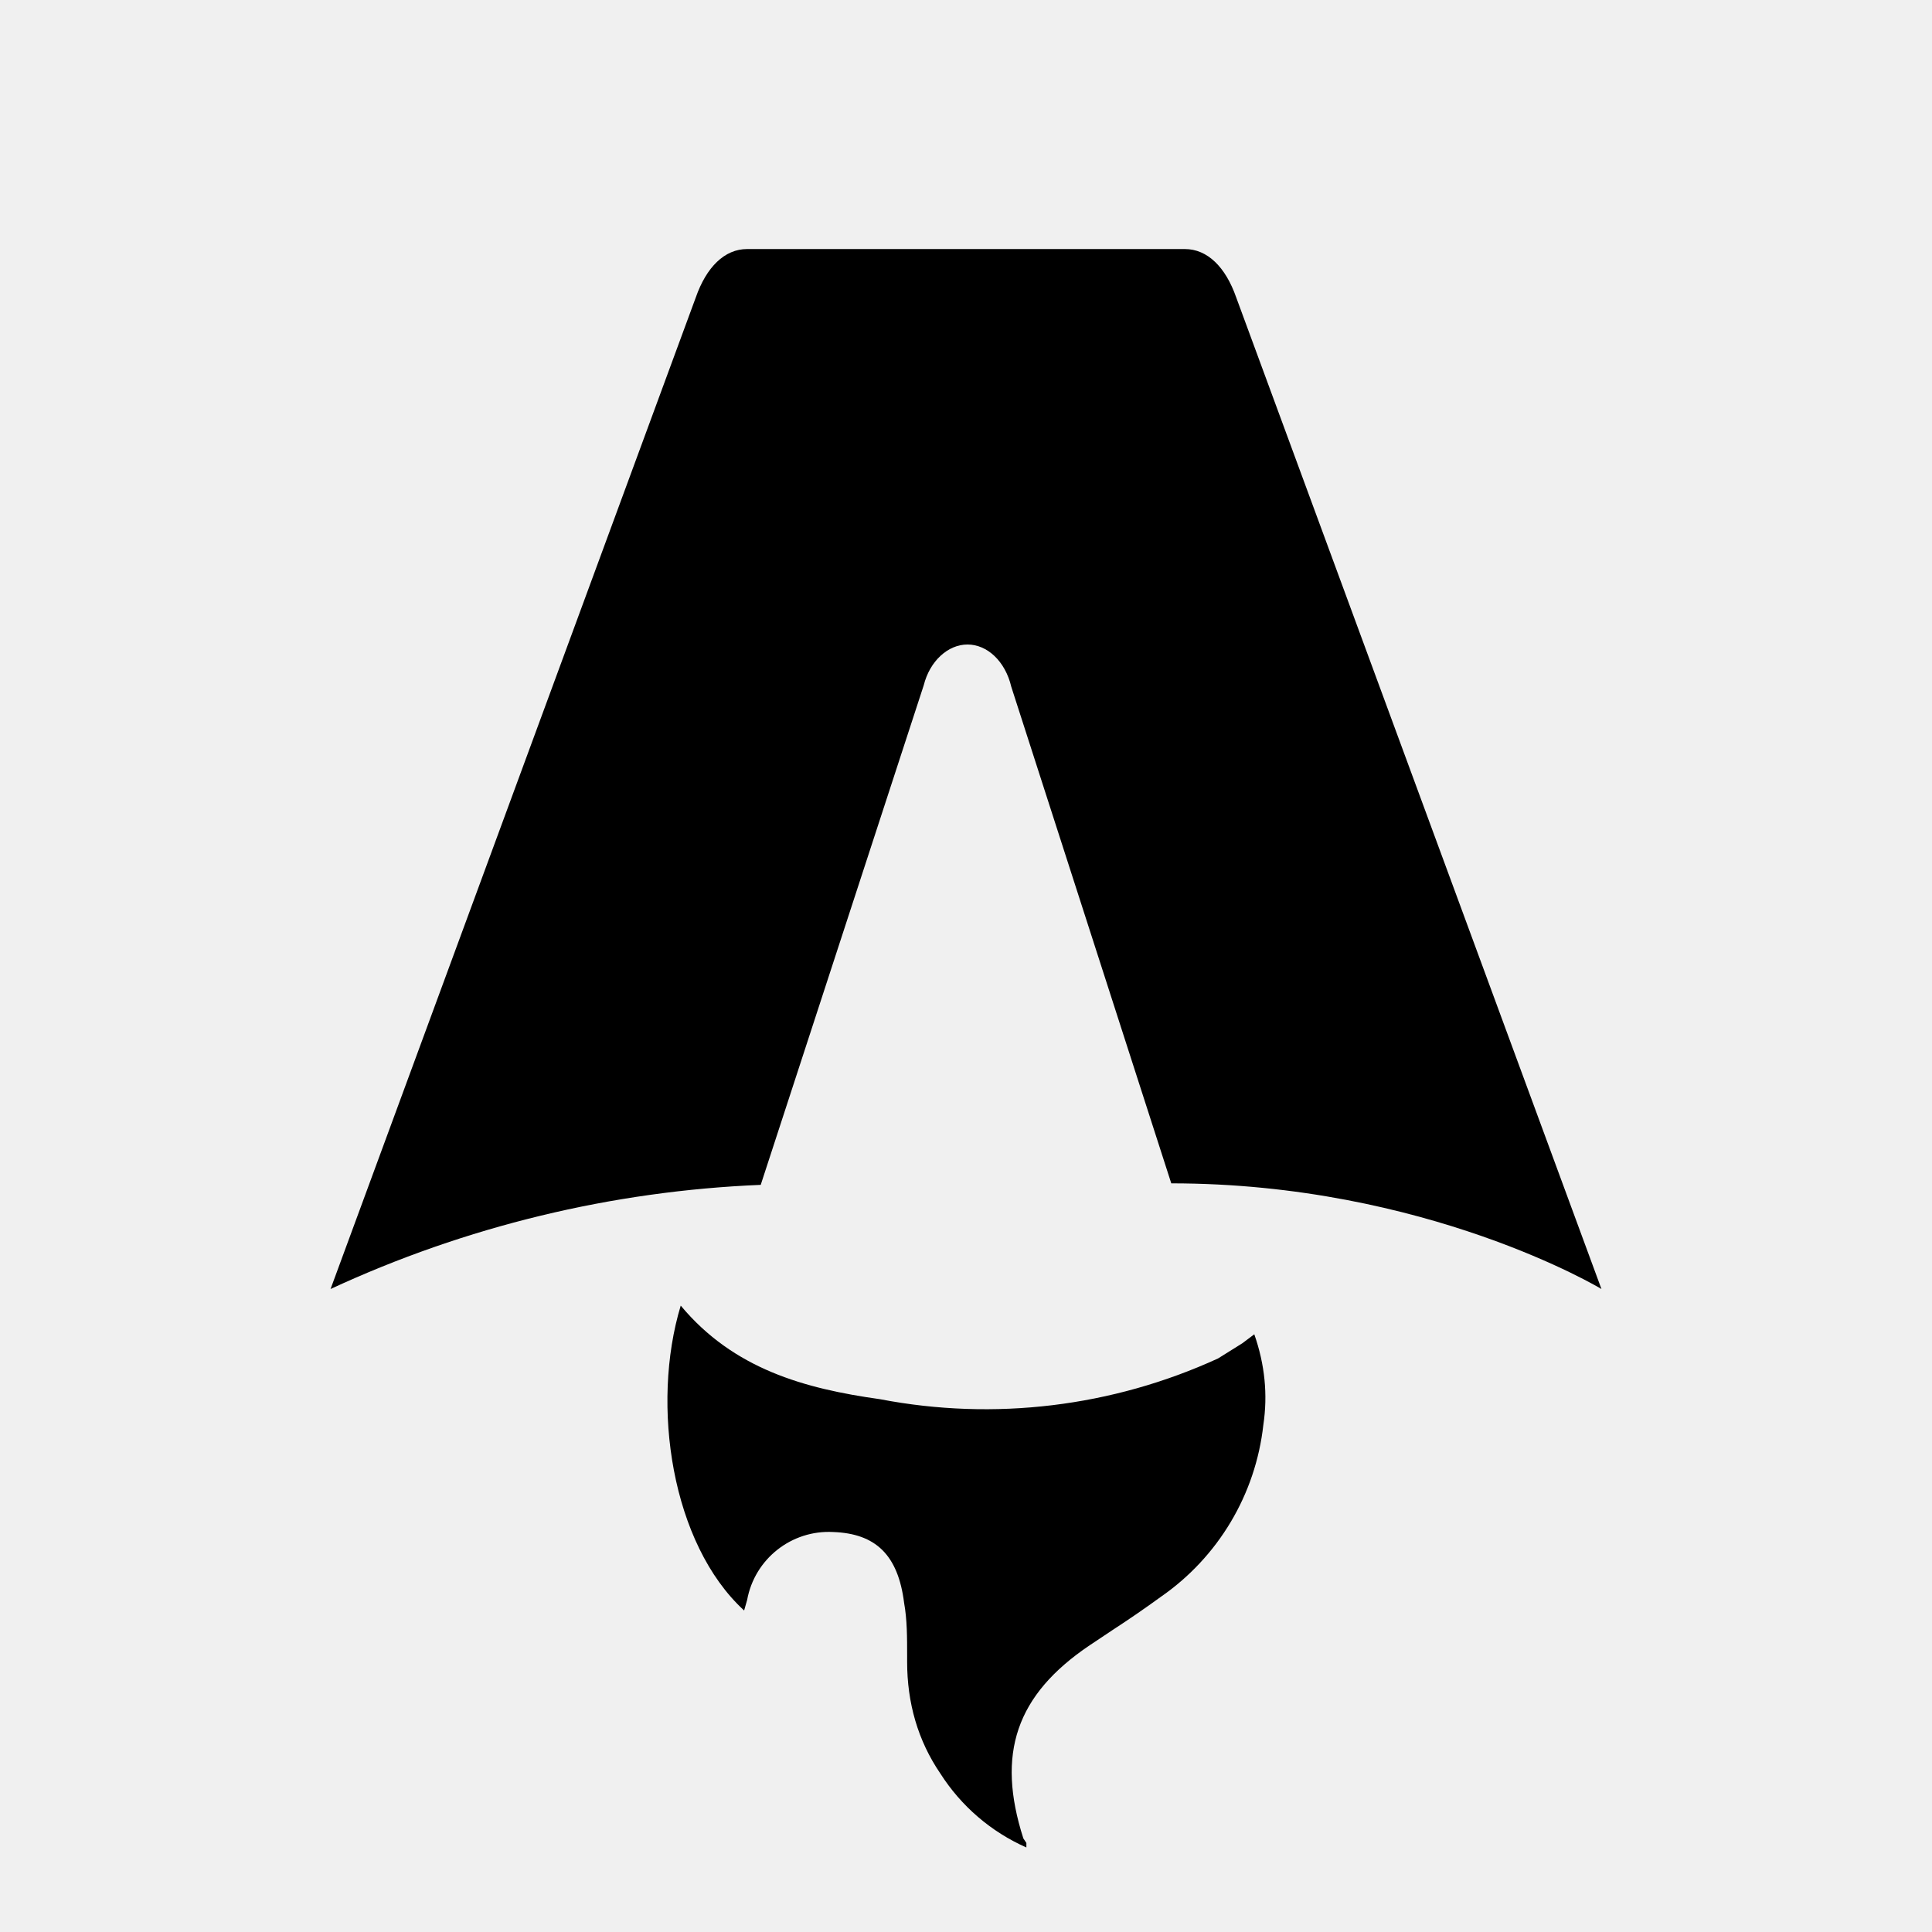
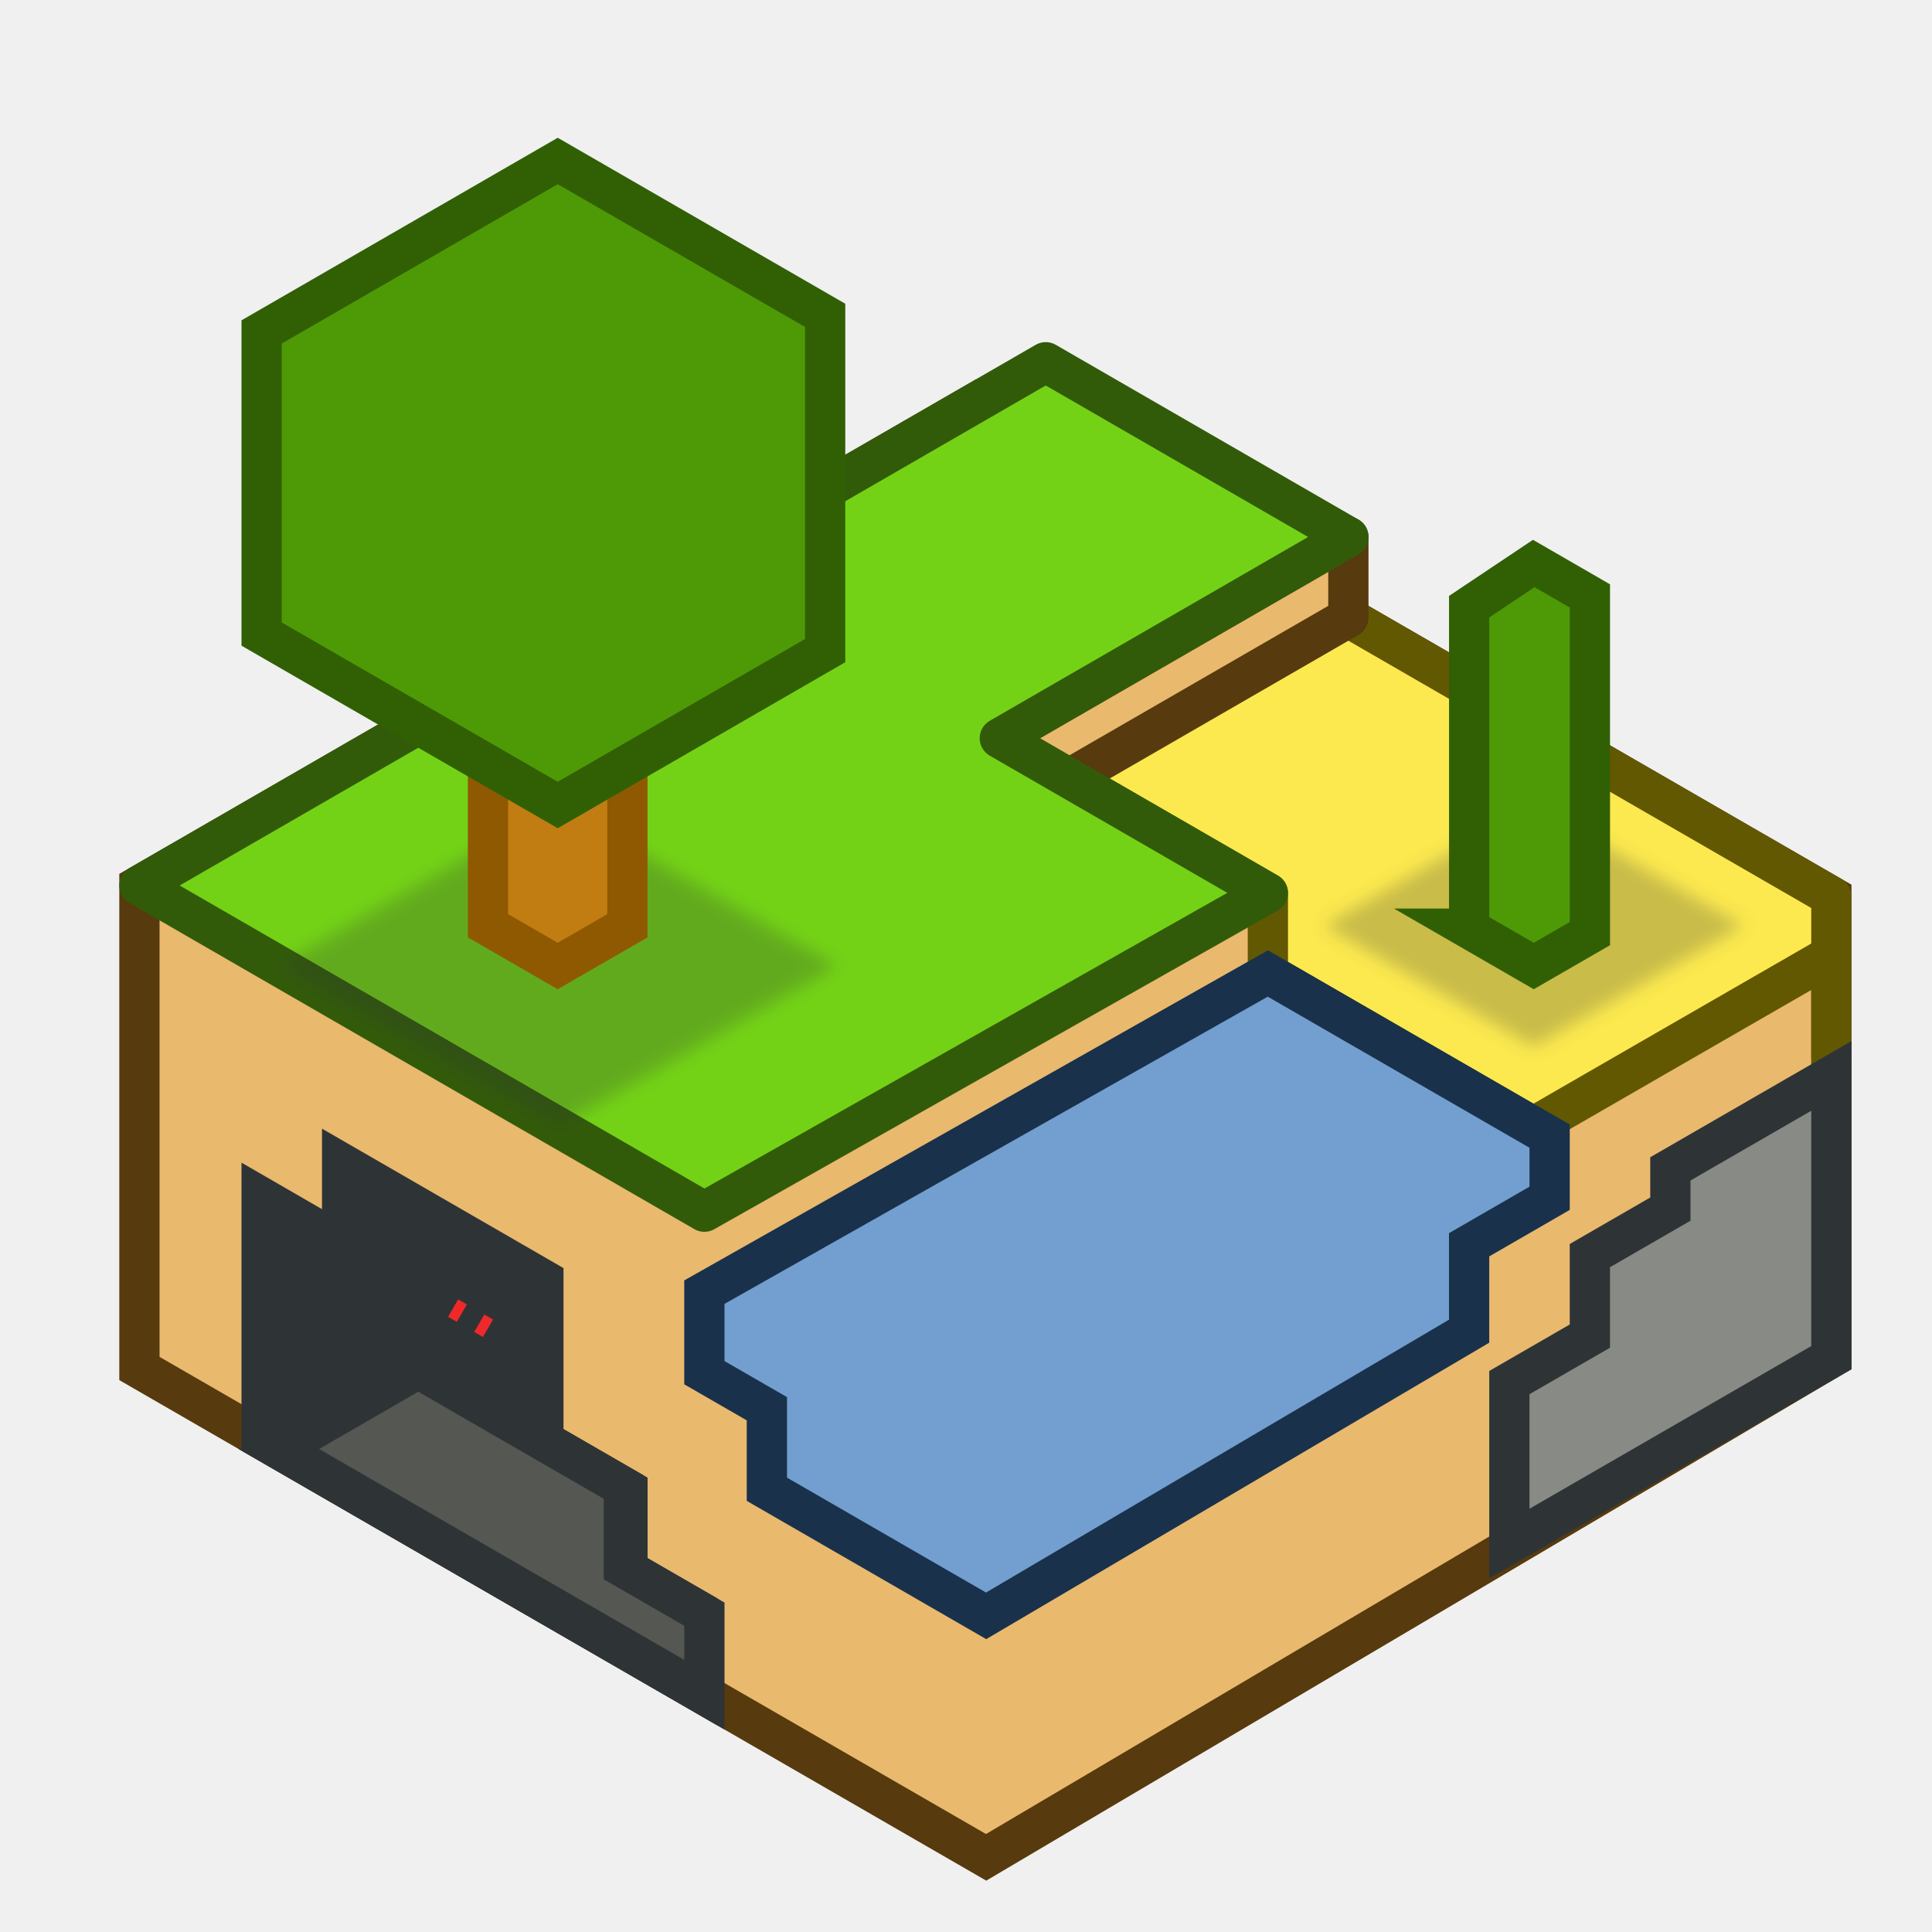
- <svg xmlns="http://www.w3.org/2000/svg" fill="none" viewBox="0 0 128 128">
-   <path d="M50.4 78.5a75.1 75.1 0 0 0-28.5 6.9l24.2-65.7c.7-2 1.9-3.2 3.4-3.2h29c1.5 0 2.7 1.2 3.4 3.2l24.2 65.7s-11.6-7-28.5-7L67 45.5c-.4-1.7-1.6-2.8-2.9-2.8-1.3 0-2.5 1.1-2.9 2.7L50.4 78.5Zm-1.1 28.2Zm-4.2-20.2c-2 6.6-.6 15.8 4.2 20.2a17.5 17.5 0 0 1 .2-.7 5.5 5.5 0 0 1 5.7-4.5c2.8.1 4.3 1.5 4.7 4.7.2 1.1.2 2.3.2 3.5v.4c0 2.7.7 5.2 2.2 7.4a13 13 0 0 0 5.7 4.9v-.3l-.2-.3c-1.8-5.6-.5-9.5 4.4-12.8l1.5-1a73 73 0 0 0 3.2-2.2 16 16 0 0 0 6.8-11.4c.3-2 .1-4-.6-6l-.8.6-1.6 1a37 37 0 0 1-22.4 2.7c-5-.7-9.7-2-13.2-6.2Z" />
-   <style>
-         path { fill: #000; }
-         @media (prefers-color-scheme: dark) {
-             path { fill: #FFF; }
-         }
-     </style>
+ <svg xmlns="http://www.w3.org/2000/svg" width="48px" height="48px" viewBox="0 0 48 48" id="svg2856" version="1.1">
+   <defs id="defs2858">
+     <filter id="filter3864">
+       <feGaussianBlur stdDeviation="0.205" id="feGaussianBlur3866" />
+     </filter>
+   </defs>
+   <g id="layer1">
+     <path style="fill:#e9b96e;fill-opacity:1;stroke:#573a0d;stroke-width:1;stroke-linecap:square;stroke-linejoin:miter;stroke-miterlimit:4;stroke-opacity:1;stroke-dasharray:none;stroke-dashoffset:0" d="M 6.1513775e-7,16 3.2110204e-7,28 21.036,40.145 l 21,-12.415 0,-11.461 L 20.785,4 6.1513775e-7,16 z" id="path3047" transform="translate(3.464101,6)" />
+     <path style="fill:#2e3436;fill-opacity:1;stroke:#2e3436;stroke-width:1;stroke-linecap:round;stroke-linejoin:miter;stroke-miterlimit:4;stroke-opacity:1;stroke-dasharray:none;stroke-dashoffset:0" d="m 8.5,30.907 -2,-1.155 0,6 L 17.321,42 l 0,-2 -1.732,-1 0,-2 L 13.5,35.794 l 0,-4 -5,-2.887 0,2 z" id="path3831" />
+     <path style="opacity:1;fill:#555753;fill-opacity:1;stroke:#2e3436;stroke-linejoin:miter" d="m 6.928,36 3.464,-2 3.464,2 1.644,0.949 0,2 2,1.155 0,2 L 6.928,36 z" id="path3870" />
+     <path style="fill:#fce94f;fill-opacity:1;stroke:#625802;stroke-width:1;stroke-linecap:round;stroke-linejoin:round;stroke-miterlimit:4;stroke-opacity:1;stroke-dasharray:none;stroke-dashoffset:0" d="M 25.981,19 31.5,22.187 l 0,2 L 38.094,28 41.562,26 45.5,23.731 l 0,2.539 0,-4 L 32.909,15 25.981,19 z" id="path3851" />
+     <path style="fill:#e9b96e;fill-opacity:1;stroke:#573a0d;stroke-width:1;stroke-linecap:round;stroke-linejoin:round;stroke-miterlimit:4;stroke-opacity:1;stroke-dasharray:none;stroke-dashoffset:0.5" d="m 24.84,18.341 8.66,-5 0,2 -8.66,5 0,-2 z" id="path5684" />
+     <path style="fill:#73d216;fill-opacity:1;stroke:#325b09;stroke-width:1;stroke-linecap:square;stroke-linejoin:round;stroke-miterlimit:4;stroke-opacity:1;stroke-dasharray:none;stroke-dashoffset:0" d="M 25.981,5 3.464,18 17.5,26.104 31.5,18.187 24.84,14.341 33.5,9.341 25.981,5 z" id="path3821" transform="translate(0,4)" />
+     <path style="fill:#729fcf;fill-opacity:1;stroke:#19314b;stroke-width:1;stroke-linecap:round;stroke-linejoin:miter;stroke-miterlimit:4;stroke-opacity:1;stroke-dasharray:none;stroke-dashoffset:0" d="m 17.5,28.104 0,2 1.553,0.896 0,2 5.447,3.145 12,-7.072 0,-2.147 2,-1.155 0,-1.544 -7,-4.041 -14,7.917 z" id="path3825" transform="translate(0,4)" />
+     <g id="g5691" style="stroke-linejoin:miter">
+       <path id="path3862" d="m 13.856,20 6.928,4 -6.928,4 -6.928,-4 6.928,-4 z" style="fill:#2e3436;fill-opacity:1;stroke:none;stroke-width:1;stroke-linecap:round;stroke-linejoin:miter;stroke-miterlimit:4;stroke-opacity:1;stroke-dasharray:none;stroke-dashoffset:0;filter:url(#filter3864);opacity:0.25" />
+       <g id="g3858" style="stroke-linejoin:miter">
+         <path style="fill:#c17d11;fill-opacity:1;stroke:#8f5902;stroke-width:1;stroke-linecap:round;stroke-linejoin:miter;stroke-miterlimit:4;stroke-opacity:1;stroke-dasharray:none;stroke-dashoffset:0" d="m 15.588,21 1.732,1 1.732,-1 0,-6 -1.732,-1 -1.732,1 0,6 z" id="path3833" transform="translate(-3.464101,2)" />
+         <path style="fill:#4e9a06;fill-opacity:1;stroke:#316004;stroke-width:1;stroke-linecap:round;stroke-linejoin:miter;stroke-miterlimit:4;stroke-opacity:1;stroke-dasharray:none;stroke-dashoffset:0" d="M 9.964,13.753 17.321,18 l 6.644,-3.836 0,-8.329 L 17.321,2 9.964,6.247 l 0,7.506 z" id="path3837" transform="translate(-3.464101,2)" />
+       </g>
+     </g>
+     <g id="g5686" transform="translate(-4.2591582e-7,2)" style="stroke-linejoin:miter">
+       <path transform="translate(24.24871,-2)" style="opacity:0.25;fill:#2e3436;fill-opacity:1;stroke:none;filter:url(#filter3864);stroke-linejoin:miter" d="m 13.856,20 5.196,3 -5.196,3 -5.196,-3 5.196,-3 z" id="path3868" />
+       <path style="fill:#4e9a06;fill-opacity:1;stroke:#316004;stroke-width:1;stroke-linecap:round;stroke-linejoin:miter;stroke-miterlimit:4;stroke-opacity:1;stroke-dasharray:none;stroke-dashoffset:0" d="M 15.715,21.073 17.321,22 l 1.395,-0.805 0,-8.389 L 17.321,12 l -1.605,1.073 0,8 z" id="path3853" transform="translate(20.78461,0)" />
+     </g>
+     <path style="fill:none;fill-opacity:1;stroke:#ef2929;stroke-width:0.5;stroke-linecap:butt;stroke-linejoin:miter;stroke-miterlimit:4;stroke-opacity:1;stroke-dasharray:0.5, 0.5;stroke-dashoffset:0.25" d="M 12.124,33 11.258,32.5" id="path3872" />
+     <path style="fill:#888a85;stroke:#2e3436;stroke-width:1;stroke-linecap:round;stroke-linejoin:miter;stroke-miterlimit:4;stroke-opacity:1;stroke-dasharray:none;stroke-dashoffset:0.5" d="m 45.5,26.731 -4,2.309 0,1 -2,1.155 0,2 -2,1.155 0,4 8,-4.619 0,-7 z" id="path3874" />
+   </g>
</svg>
